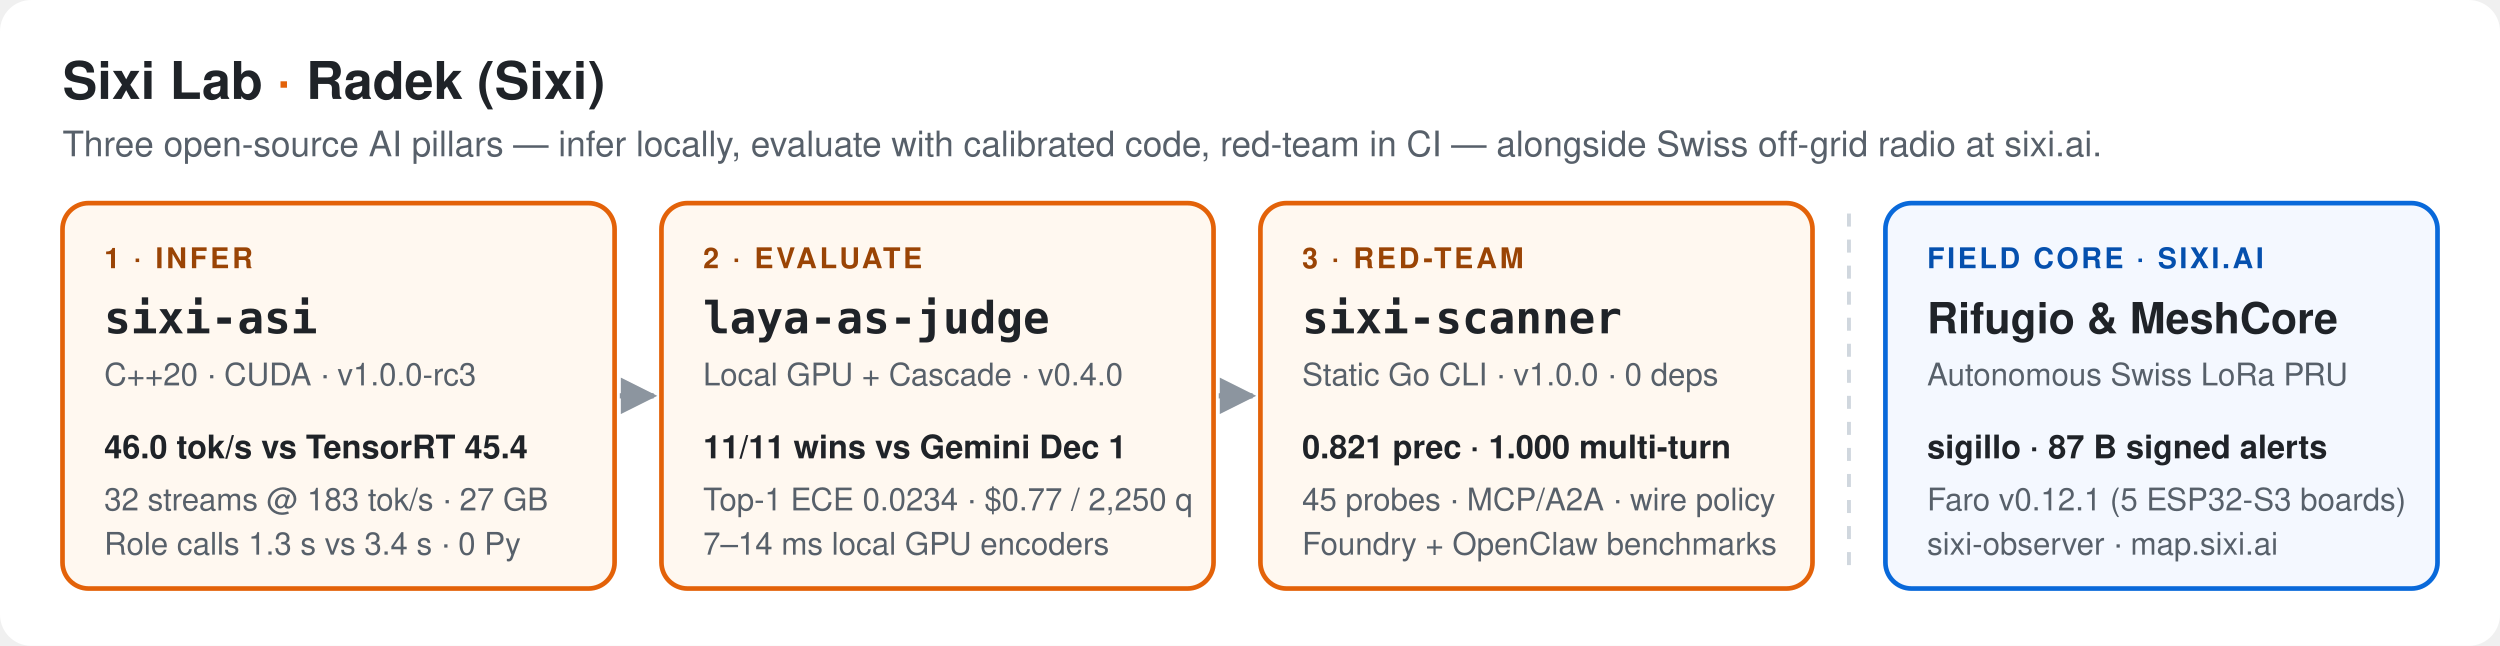
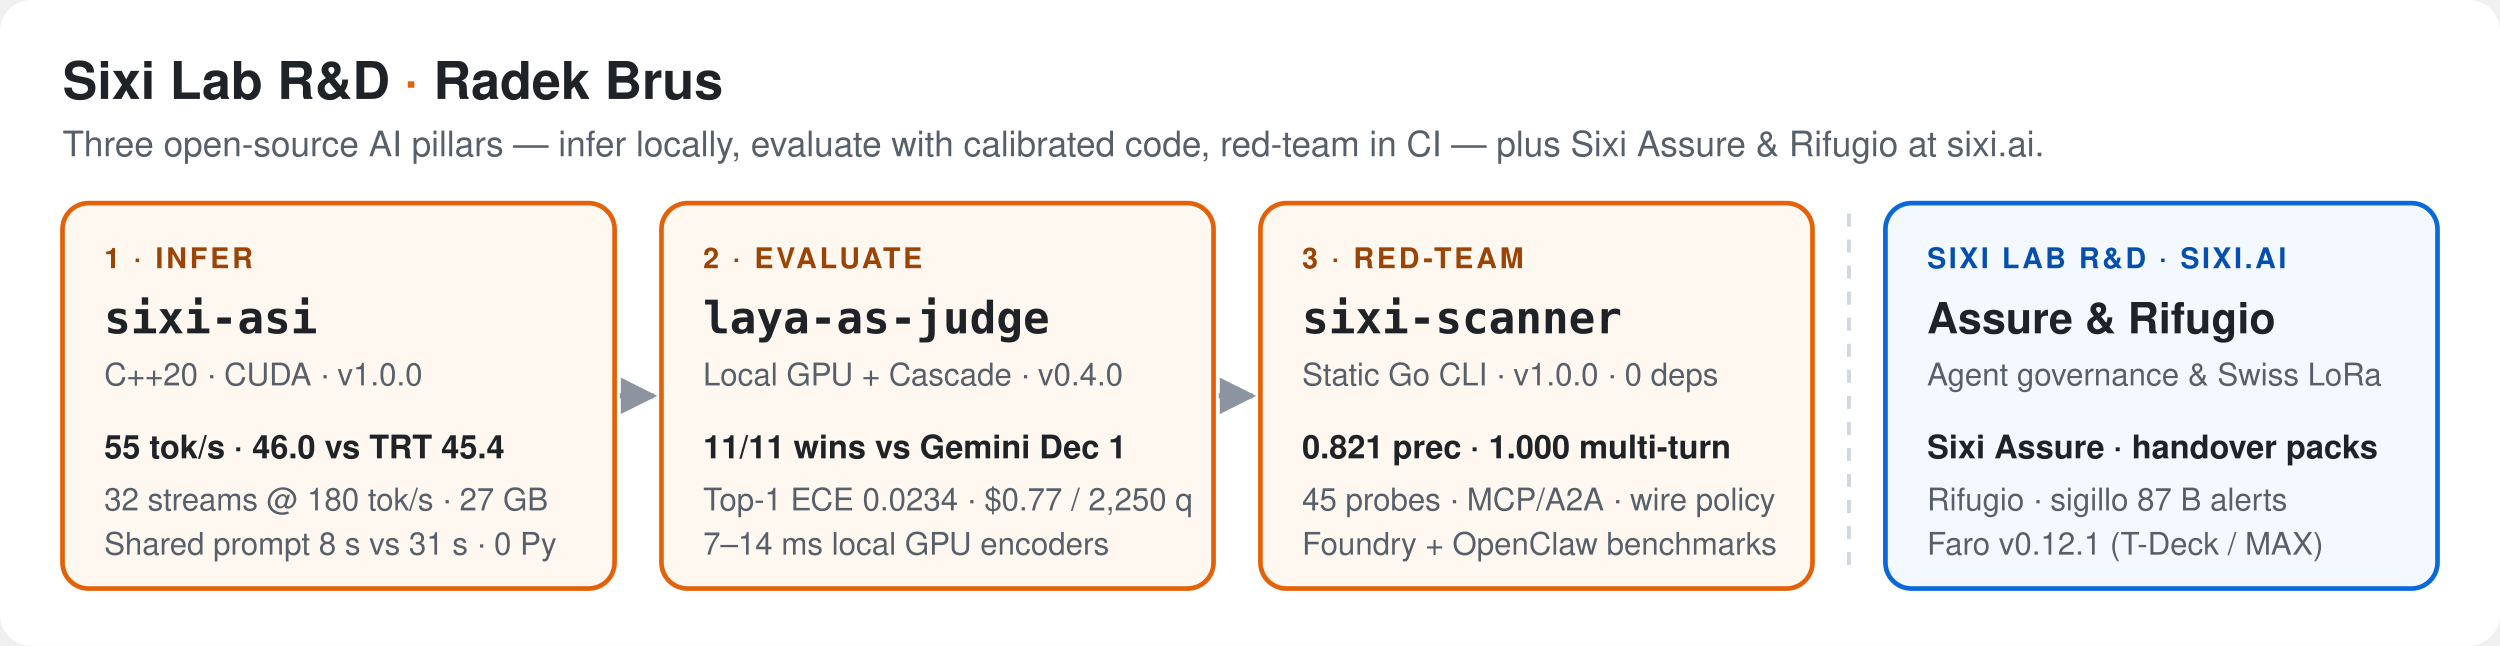
<svg xmlns="http://www.w3.org/2000/svg" viewBox="0 0 960 248" width="960" height="248" font-family="-apple-system, BlinkMacSystemFont, 'Segoe UI', Helvetica, Arial, sans-serif">
  <style>
    .bg { fill: #ffffff; }
    .core { fill: #fff8f0; stroke: #e36209; stroke-width: 1.8; }
    .radio { fill: #f4f8ff; stroke: #0969da; stroke-width: 1.8; }
    .title { fill: #1f2328; font-size: 20px; font-weight: 700; }
    .sub { fill: #57606a; font-size: 13.5px; }
    .accent { fill: #e36209; }
    .step { fill: #9a4405; font-size: 11px; font-weight: 700; letter-spacing: .1em; }
    .step-b { fill: #0550ae; font-size: 11px; font-weight: 700; letter-spacing: .09em; }
    .name { fill: #1f2328; font-size: 17px; font-weight: 700; font-family: ui-monospace, SFMono-Regular, Menlo, monospace; }
    .name-sans { fill: #1f2328; font-size: 16.5px; font-weight: 700; }
    .tag { fill: #57606a; font-size: 12px; font-weight: 500; }
    .stat { fill: #1f2328; font-size: 12.5px; font-weight: 600; }
    .note { fill: #57606a; font-size: 12px; }
    .arrow { stroke: #8c959f; stroke-width: 2; fill: none; }
    .head { fill: #8c959f; }
    .div { stroke: #d0d7de; stroke-width: 1.5; stroke-dasharray: 5 5; }
    @media (prefers-color-scheme: dark) {
      .bg { fill: #0d1117; }
      .core { fill: #1f1610; stroke: #f0883e; }
      .radio { fill: #0d1b2a; stroke: #4493f8; }
      .title, .name, .name-sans, .stat { fill: #e6edf3; }
      .sub, .tag, .note { fill: #8d96a0; }
      .accent, .step { fill: #f0883e; }
      .step-b { fill: #58a6ff; }
      .arrow { stroke: #6e7681; }
      .head { fill: #6e7681; }
      .div { stroke: #30363d; }
    }
  </style>
  <defs>
    <marker id="arr" viewBox="0 0 10 10" refX="9" refY="5" markerWidth="7" markerHeight="7" orient="auto">
      <path class="head" d="M0,0 L10,5 L0,10 z" />
    </marker>
  </defs>
  <rect class="bg" width="960" height="248" rx="12" />
-   <text class="title" x="24" y="38">Sixi Lab <tspan class="accent">·</tspan> Radek (Sixi)</text>
-   <text class="sub" x="24" y="60">Three open-source AI pillars — infer locally, evaluate with calibrated code, red-team in CI — alongside Swiss off-grid radio at sixi.ai.</text>
+   <text class="title" x="24" y="38">Sixi Lab R&amp;D <tspan class="accent">·</tspan> Radek Brus</text>
+   <text class="sub" x="24" y="60">Three open-source AI pillars — infer locally, evaluate with calibrated code, red-team in CI — plus Sixi Assure &amp; Rifugio at sixi.ai.</text>
  <g>
    <rect class="core" x="24" y="78" width="212" height="148" rx="10" />
    <text class="step" x="40" y="103">1 · INFER</text>
    <text class="name" x="40" y="128">sixi-asi</text>
-     <text class="tag" x="40" y="148">C++20 · CUDA · v1.0.0-rc3</text>
-     <text class="stat" x="40" y="176">46.0 tok/s vs TensorRT 45.4</text>
-     <text class="note" x="40" y="196">32 streams @ 183 tok/s · 27 GB</text>
-     <text class="note" x="40" y="213">Role calls 1.3 s vs 3.4 s · 0 Py</text>
+     <text class="tag" x="40" y="148">C++20 · CUDA · v1.0.0</text>
+     <text class="stat" x="40" y="176">55 tok/s · 46.0 vs TRT 45.4</text>
+     <text class="note" x="40" y="196">32 streams @ 180 tok/s · 27 GB</text>
+     <text class="note" x="40" y="213">Shared prompt 8 s vs 31 s · 0 Py</text>
  </g>
  <path class="arrow" d="M238,152 L251,152" marker-end="url(#arr)" />
  <g>
    <rect class="core" x="254" y="78" width="212" height="148" rx="10" />
    <text class="step" x="270" y="103">2 · EVALUATE</text>
    <text class="name" x="270" y="128">laya-as-judge</text>
    <text class="tag" x="270" y="148">Local GPU + Cascade · v0.4.0</text>
    <text class="stat" x="270" y="176">11/11 wins vs Gemini Dec 1</text>
    <text class="note" x="270" y="196">Top-1 ECE 0.0234 · $0.77 / 2,250 q</text>
    <text class="note" x="270" y="213">7–14 ms local GPU encoders</text>
  </g>
  <path class="arrow" d="M468,152 L481,152" marker-end="url(#arr)" />
  <g>
    <rect class="core" x="484" y="78" width="212" height="148" rx="10" />
    <text class="step" x="500" y="103">3 · RED-TEAM</text>
    <text class="name" x="500" y="128">sixi-scanner</text>
    <text class="tag" x="500" y="148">Static Go CLI · v1.0.0 · 0 deps</text>
    <text class="stat" x="500" y="176">0.821 prec · 1.000 multi-turn</text>
    <text class="note" x="500" y="196">45 probes · MCP/A2A · wire policy</text>
    <text class="note" x="500" y="213">Foundry + OpenClaw benchmarks</text>
  </g>
  <line class="div" x1="710" y1="82" x2="710" y2="222" />
  <g>
    <rect class="radio" x="724" y="78" width="212" height="148" rx="10" />
-     <text class="step-b" x="740" y="103">FIELD CORE · SIXI.AI</text>
-     <text class="name-sans" x="740" y="128">Rifugio &amp; MeshCore</text>
-     <text class="tag" x="740" y="148">Autonomous Swiss LoRa PRU</text>
-     <text class="stat" x="740" y="176">sigillo · 87 B signed alerts</text>
-     <text class="note" x="740" y="196">Faro v0.12.1 (5 ESP32-S3 boards)</text>
-     <text class="note" x="740" y="213">sixi-observer · map.sixi.ai</text>
+     <text class="step-b" x="740" y="103">SIXI LAB R&amp;D · SIXI.AI</text>
+     <text class="name-sans" x="740" y="128">Assure &amp; Rifugio</text>
+     <text class="tag" x="740" y="148">Agent governance &amp; Swiss LoRa</text>
+     <text class="stat" x="740" y="176">Sixi Assure · handover packs</text>
+     <text class="note" x="740" y="196">Rifugio · sigillo 87 B alerts</text>
+     <text class="note" x="740" y="213">Faro v0.12.1 (T-Deck / MAX)</text>
  </g>
</svg>
